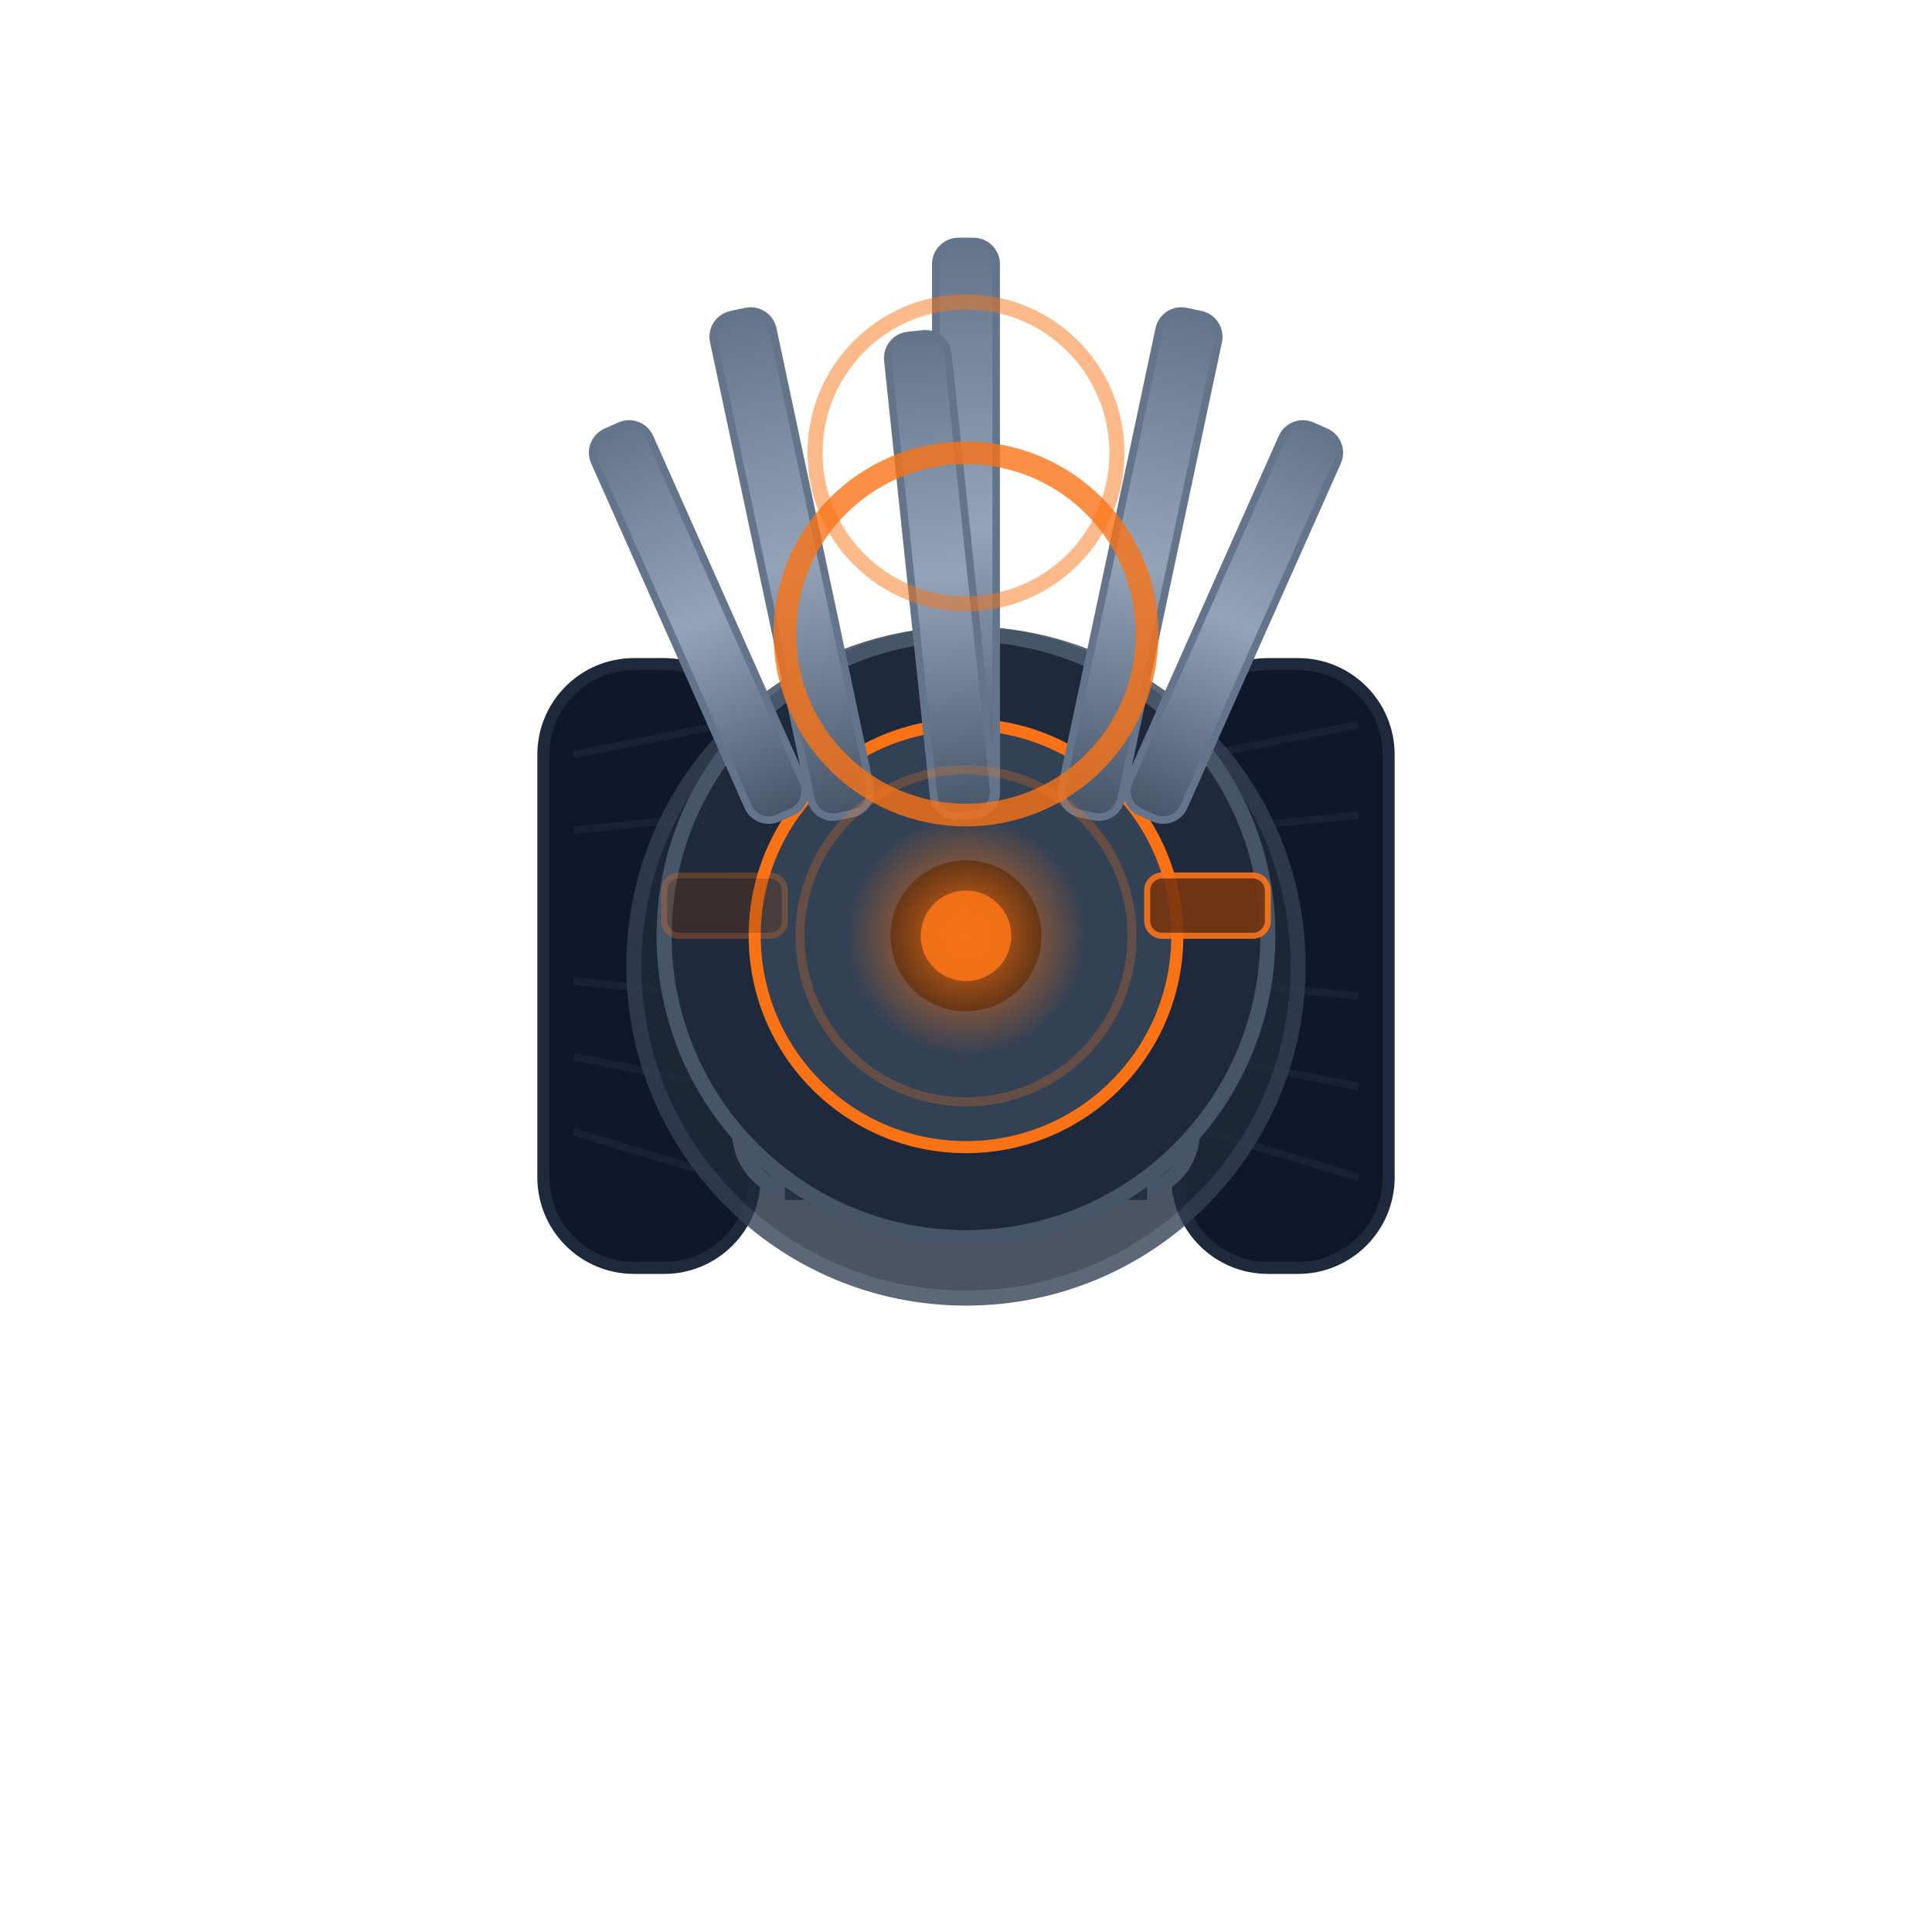
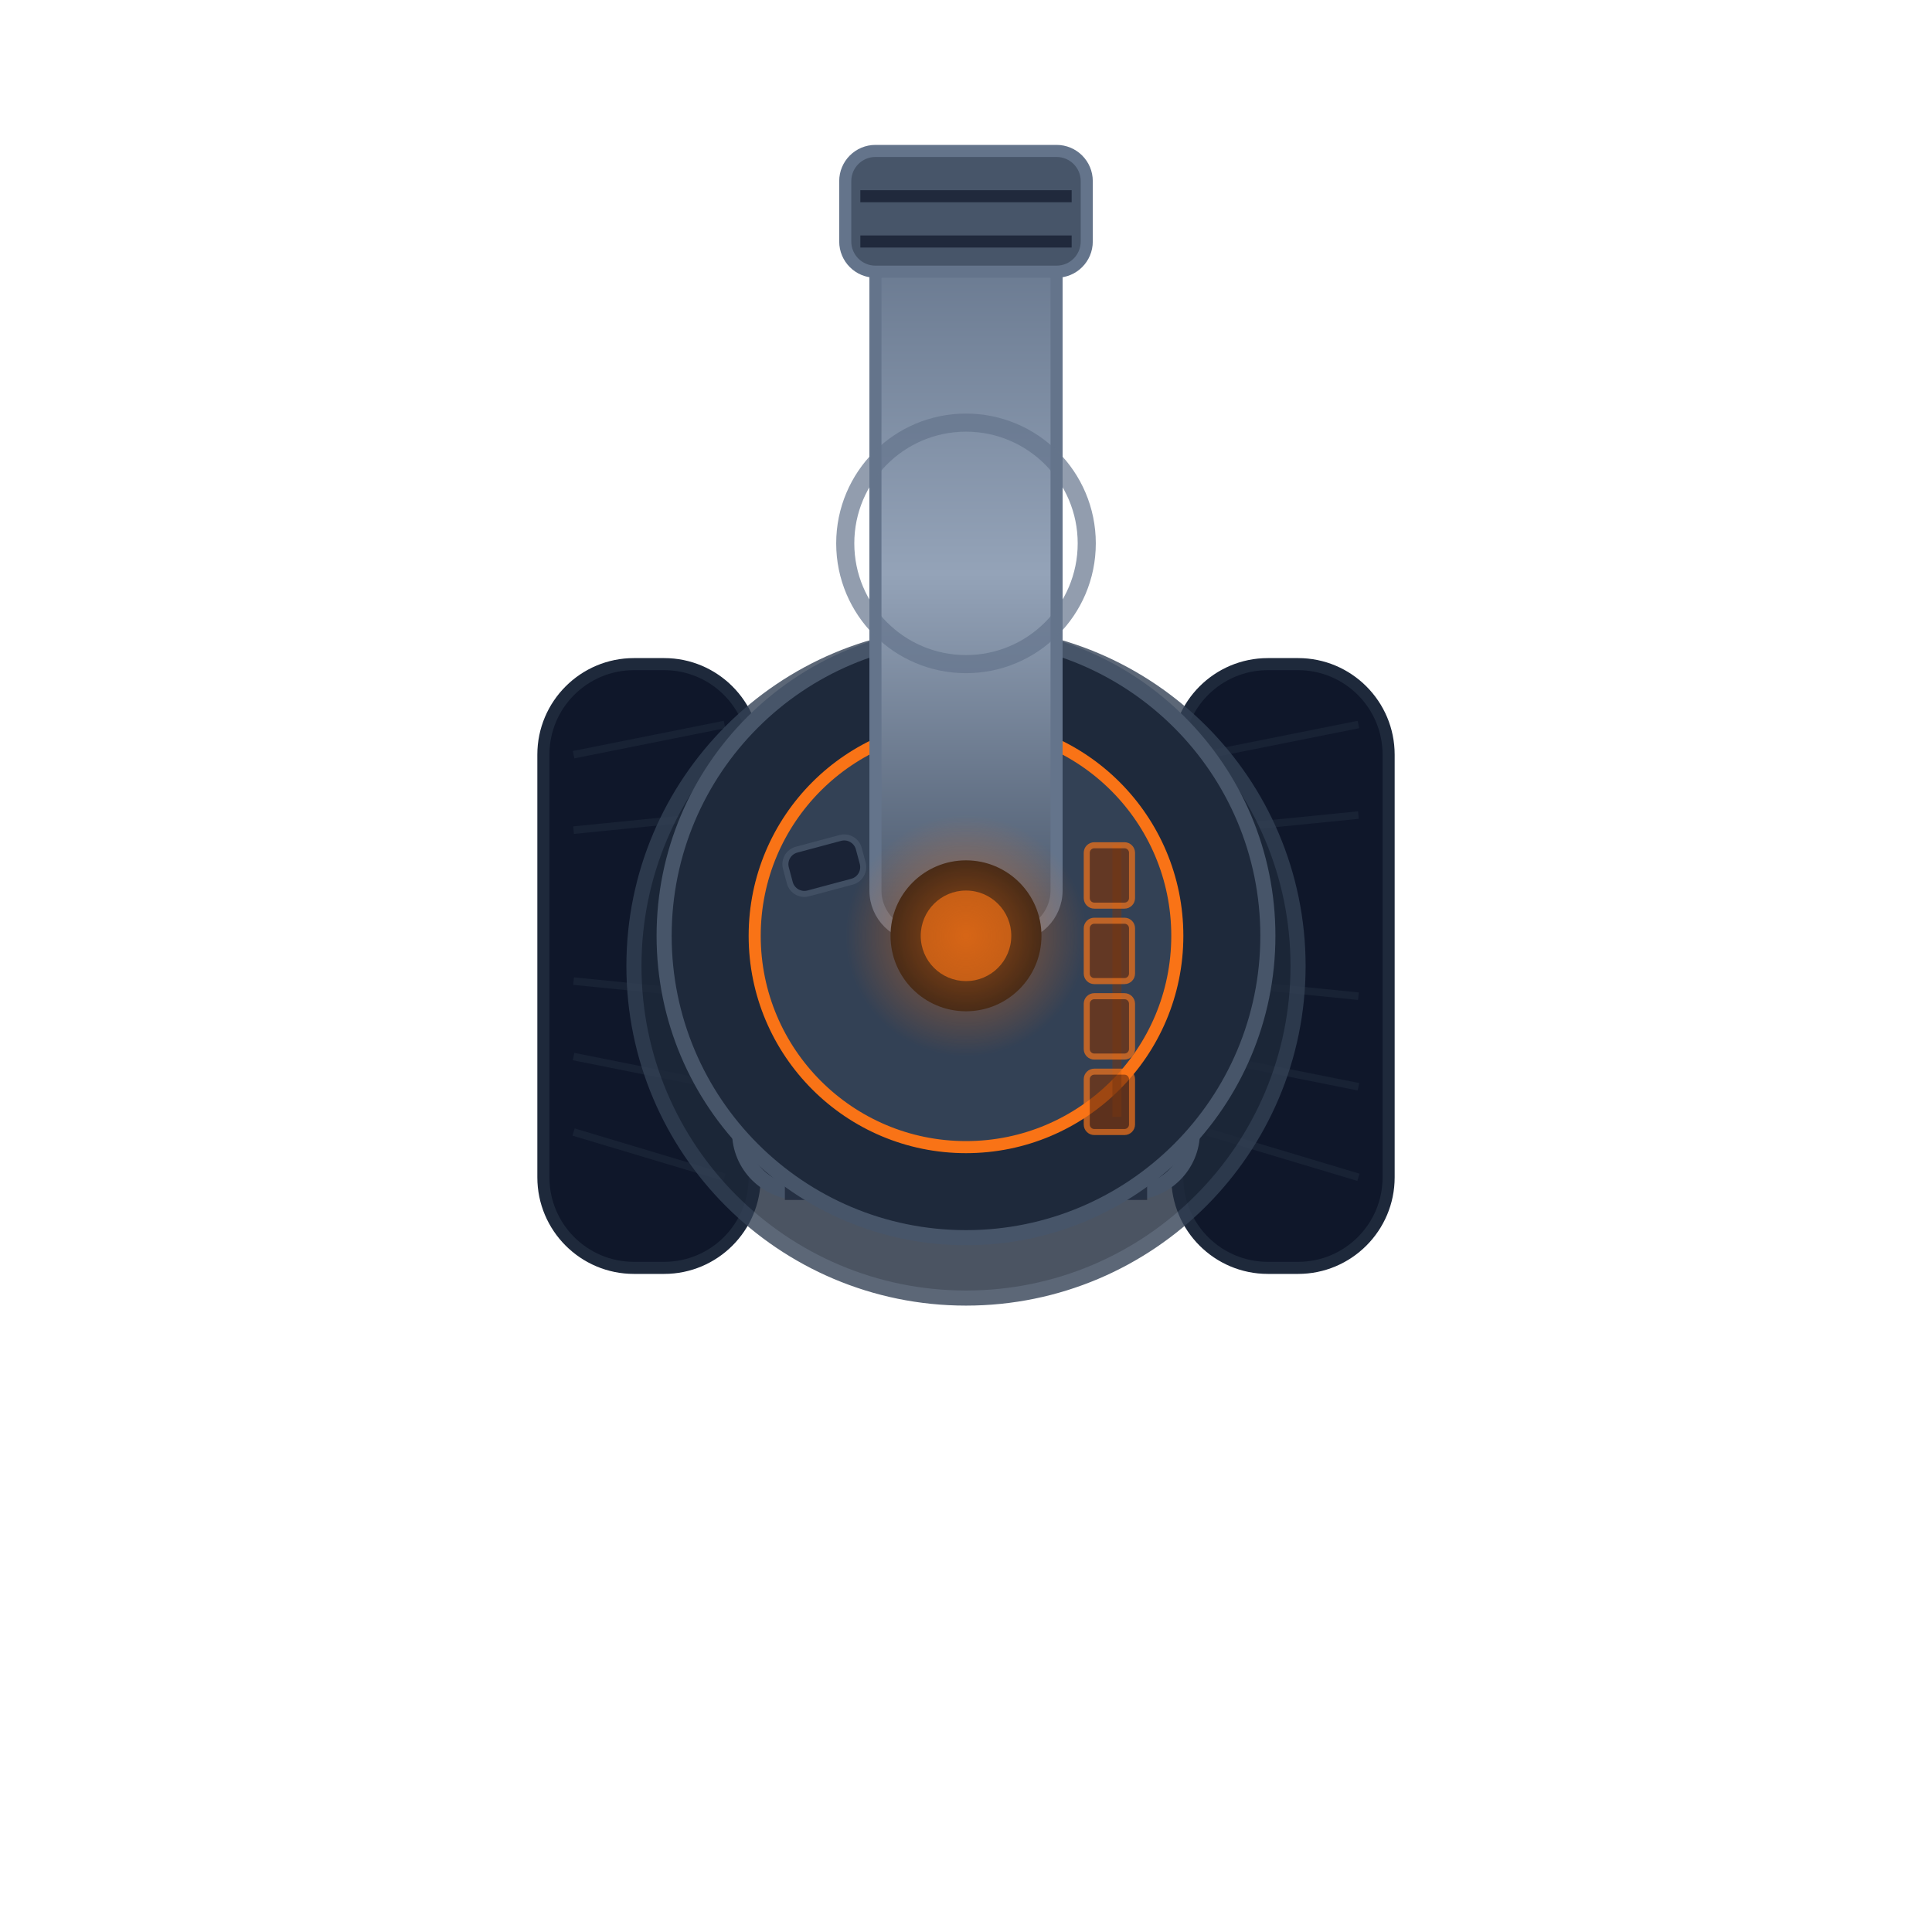
<svg xmlns="http://www.w3.org/2000/svg" viewBox="0 0 128 128">
  <defs>
-     <linearGradient id="gat-hull" x1="0" y1="0" x2="0" y2="1">
+     <linearGradient id="hs-hull" x1="0" y1="0" x2="0" y2="1">
      <stop offset="0%" stop-color="#334155" />
      <stop offset="100%" stop-color="#1e293b" />
    </linearGradient>
-     <linearGradient id="gat-barrel" x1="0" y1="1" x2="0" y2="0">
+     <linearGradient id="hs-barrel" x1="0" y1="1" x2="0" y2="0">
      <stop offset="0%" stop-color="#475569" />
      <stop offset="50%" stop-color="#94a3b8" />
      <stop offset="100%" stop-color="#64748b" />
    </linearGradient>
-     <radialGradient id="gat-glow" cx="50%" cy="50%" r="50%">
-       <stop offset="0%" stop-color="#f97316" stop-opacity="0.9" />
+     <radialGradient id="hs-glow" cx="50%" cy="50%" r="50%">
+       <stop offset="0%" stop-color="#f97316" stop-opacity="0.55" />
      <stop offset="100%" stop-color="#f97316" stop-opacity="0" />
    </radialGradient>
  </defs>
  <rect x="36" y="44" width="14" height="40" rx="6" fill="#0f172a" stroke="#1e293b" stroke-width="0.8" />
  <line x1="38" y1="50" x2="48" y2="48" stroke="#1e293b" stroke-width="0.5" opacity="0.6" />
  <line x1="38" y1="55" x2="48" y2="54" stroke="#1e293b" stroke-width="0.5" opacity="0.6" />
  <line x1="38" y1="65" x2="48" y2="66" stroke="#1e293b" stroke-width="0.5" opacity="0.6" />
  <line x1="38" y1="70" x2="48" y2="72" stroke="#1e293b" stroke-width="0.5" opacity="0.6" />
  <line x1="38" y1="75" x2="48" y2="78" stroke="#1e293b" stroke-width="0.5" opacity="0.6" />
  <rect x="78" y="44" width="14" height="40" rx="6" fill="#0f172a" stroke="#1e293b" stroke-width="0.8" />
  <line x1="80" y1="50" x2="90" y2="48" stroke="#1e293b" stroke-width="0.5" opacity="0.6" />
  <line x1="80" y1="55" x2="90" y2="54" stroke="#1e293b" stroke-width="0.5" opacity="0.6" />
  <line x1="80" y1="65" x2="90" y2="66" stroke="#1e293b" stroke-width="0.5" opacity="0.6" />
  <line x1="80" y1="70" x2="90" y2="72" stroke="#1e293b" stroke-width="0.5" opacity="0.6" />
  <line x1="80" y1="75" x2="90" y2="78" stroke="#1e293b" stroke-width="0.5" opacity="0.6" />
  <circle cx="64" cy="64" r="22" fill="#1e293b" stroke="#334155" stroke-width="1" opacity="0.8" />
  <circle cx="64" cy="64" r="18" fill="none" stroke="#475569" stroke-width="0.5" opacity="0.4" />
-   <rect x="49" y="49" width="30" height="30" rx="4" fill="url(#gat-hull)" stroke="#475569" stroke-width="1" />
+   <rect x="49" y="49" width="30" height="30" rx="4" fill="url(#hs-hull)" stroke="#475569" stroke-width="1" />
  <polygon points="57,49 64,43 71,49" fill="#475569" stroke="#64748b" stroke-width="0.5" />
  <line x1="52" y1="73" x2="76" y2="73" stroke="#0f172a" stroke-width="1" opacity="0.6" />
  <line x1="52" y1="76" x2="76" y2="76" stroke="#0f172a" stroke-width="1" opacity="0.6" />
  <line x1="52" y1="79" x2="76" y2="79" stroke="#0f172a" stroke-width="1" opacity="0.6" />
  <circle cx="64" cy="62" r="20" fill="#1e293b" stroke="#475569" stroke-width="1" />
  <circle cx="64" cy="62" r="14" fill="#334155" stroke="#f97316" stroke-width="0.8" />
-   <rect x="62" y="16" width="4" height="38" rx="1.5" fill="url(#gat-barrel)" stroke="#64748b" stroke-width="0.5" />
-   <rect x="70" y="20" width="4" height="34" rx="1.5" fill="url(#gat-barrel)" stroke="#64748b" stroke-width="0.5" transform="rotate(12, 72, 54)" />
-   <rect x="74" y="26" width="4" height="28" rx="1.5" fill="url(#gat-barrel)" stroke="#64748b" stroke-width="0.5" transform="rotate(24, 76, 54)" />
-   <rect x="62" y="22" width="4" height="32" rx="1.5" fill="url(#gat-barrel)" stroke="#64748b" stroke-width="0.5" transform="rotate(-6, 64, 54)" />
-   <rect x="54" y="20" width="4" height="34" rx="1.5" fill="url(#gat-barrel)" stroke="#64748b" stroke-width="0.5" transform="rotate(-12, 56, 54)" />
-   <rect x="50" y="26" width="4" height="28" rx="1.5" fill="url(#gat-barrel)" stroke="#64748b" stroke-width="0.5" transform="rotate(-24, 52, 54)" />
-   <circle cx="64" cy="42" r="12" fill="none" stroke="#f97316" stroke-width="1.5" opacity="0.8" />
-   <circle cx="64" cy="30" r="10" fill="none" stroke="#f97316" stroke-width="1" opacity="0.5" />
+   <rect x="58" y="14" width="12" height="48" rx="3" fill="url(#hs-barrel)" stroke="#64748b" stroke-width="0.8" />
+   <circle cx="64" cy="36" r="8" fill="none" stroke="#64748b" stroke-width="1.2" opacity="0.7" />
+   <rect x="56" y="10" width="16" height="8" rx="2" fill="#475569" stroke="#64748b" stroke-width="0.8" />
+   <line x1="57" y1="13" x2="71" y2="13" stroke="#0f172a" stroke-width="0.8" opacity="0.7" />
+   <line x1="57" y1="16" x2="71" y2="16" stroke="#0f172a" stroke-width="0.8" opacity="0.7" />
+   <line x1="74" y1="56" x2="74" y2="74" stroke="#78350f" stroke-width="0.6" opacity="0.5" />
+   <rect x="72" y="56" width="3" height="4" rx="0.5" fill="#78350f" stroke="#f97316" stroke-width="0.4" opacity="0.7" />
+   <rect x="72" y="61" width="3" height="4" rx="0.5" fill="#78350f" stroke="#f97316" stroke-width="0.4" opacity="0.7" />
+   <rect x="72" y="66" width="3" height="4" rx="0.5" fill="#78350f" stroke="#f97316" stroke-width="0.4" opacity="0.7" />
+   <rect x="72" y="71" width="3" height="4" rx="0.5" fill="#78350f" stroke="#f97316" stroke-width="0.4" opacity="0.7" />
+   <rect x="52" y="56" width="5" height="3" rx="1" fill="#0f172a" stroke="#475569" stroke-width="0.4" opacity="0.7" transform="rotate(-15, 54, 57)" />
  <circle cx="64" cy="62" r="5" fill="#1c1917" />
-   <circle cx="64" cy="62" r="3" fill="#f97316" opacity="0.9" />
-   <circle cx="64" cy="62" r="8" fill="url(#gat-glow)" />
-   <circle cx="64" cy="62" r="11" fill="none" stroke="#f97316" stroke-width="0.6" opacity="0.25" />
-   <rect x="76" y="58" width="8" height="4" rx="1" fill="#78350f" stroke="#f97316" stroke-width="0.4" opacity="0.9" />
-   <rect x="44" y="58" width="8" height="4" rx="1" fill="#78350f" stroke="#f97316" stroke-width="0.4" opacity="0.3" />
+   <circle cx="64" cy="62" r="3" fill="#f97316" opacity="0.65" />
+   <circle cx="64" cy="62" r="8" fill="url(#hs-glow)" />
</svg>
